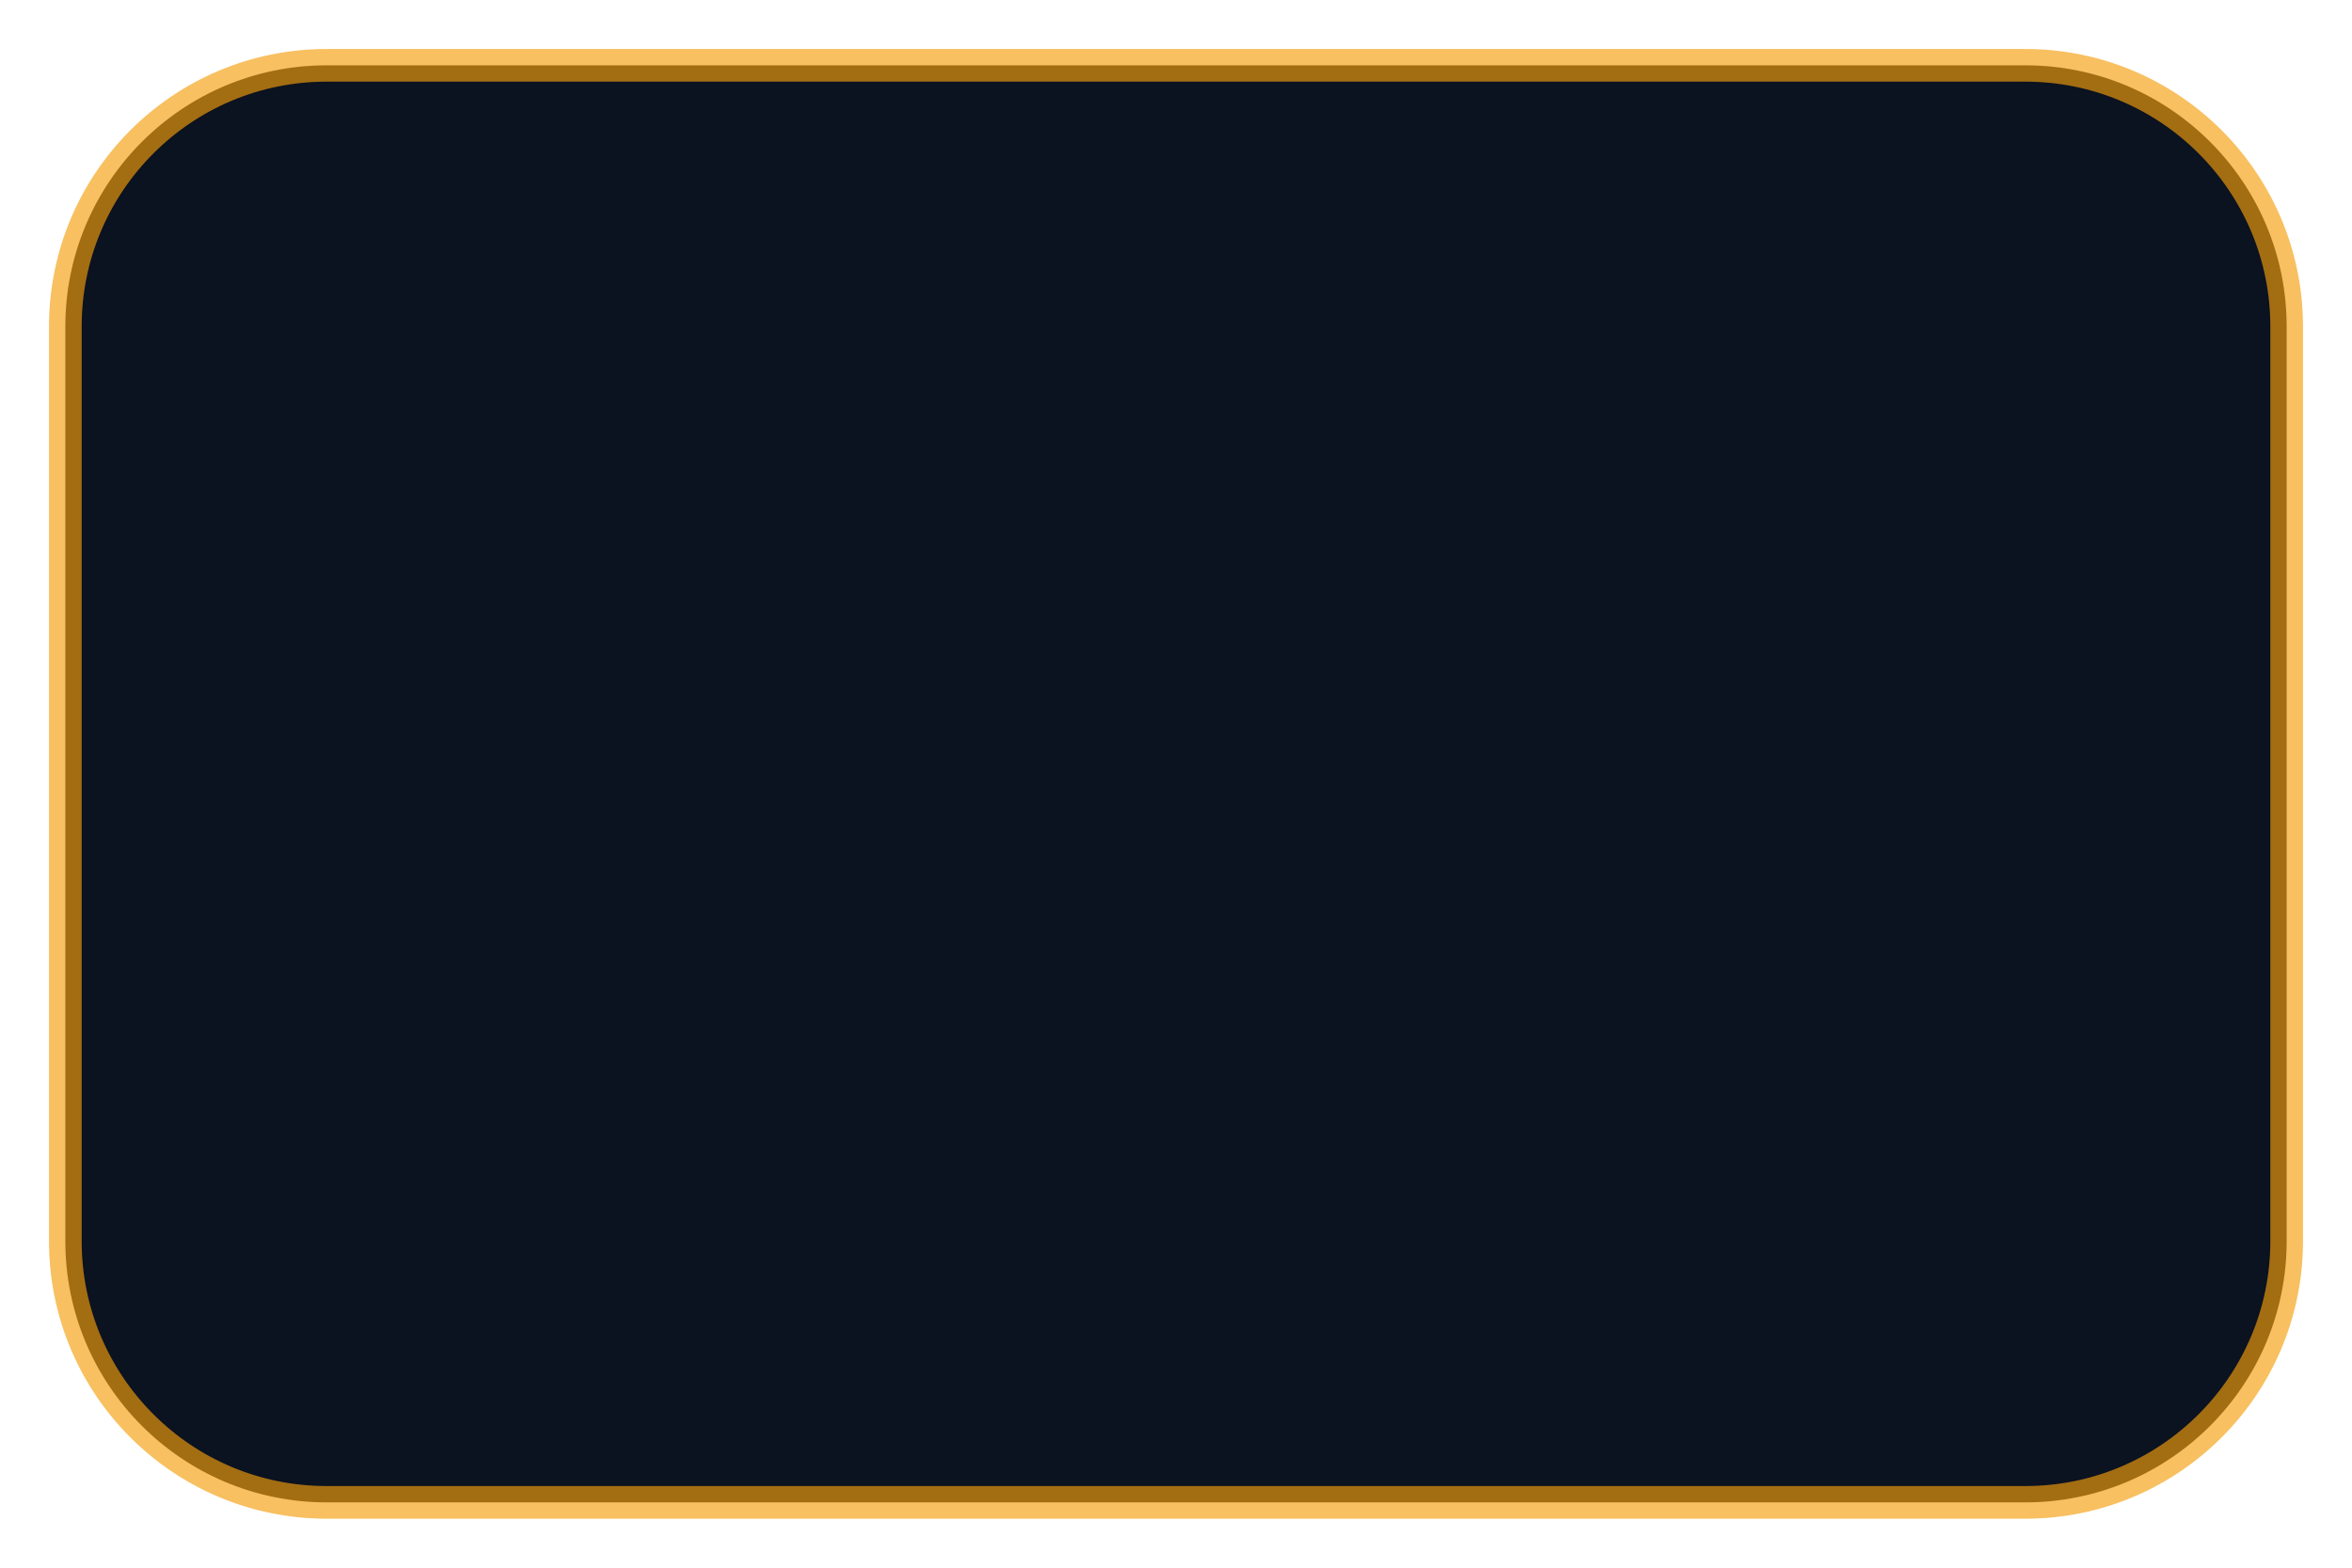
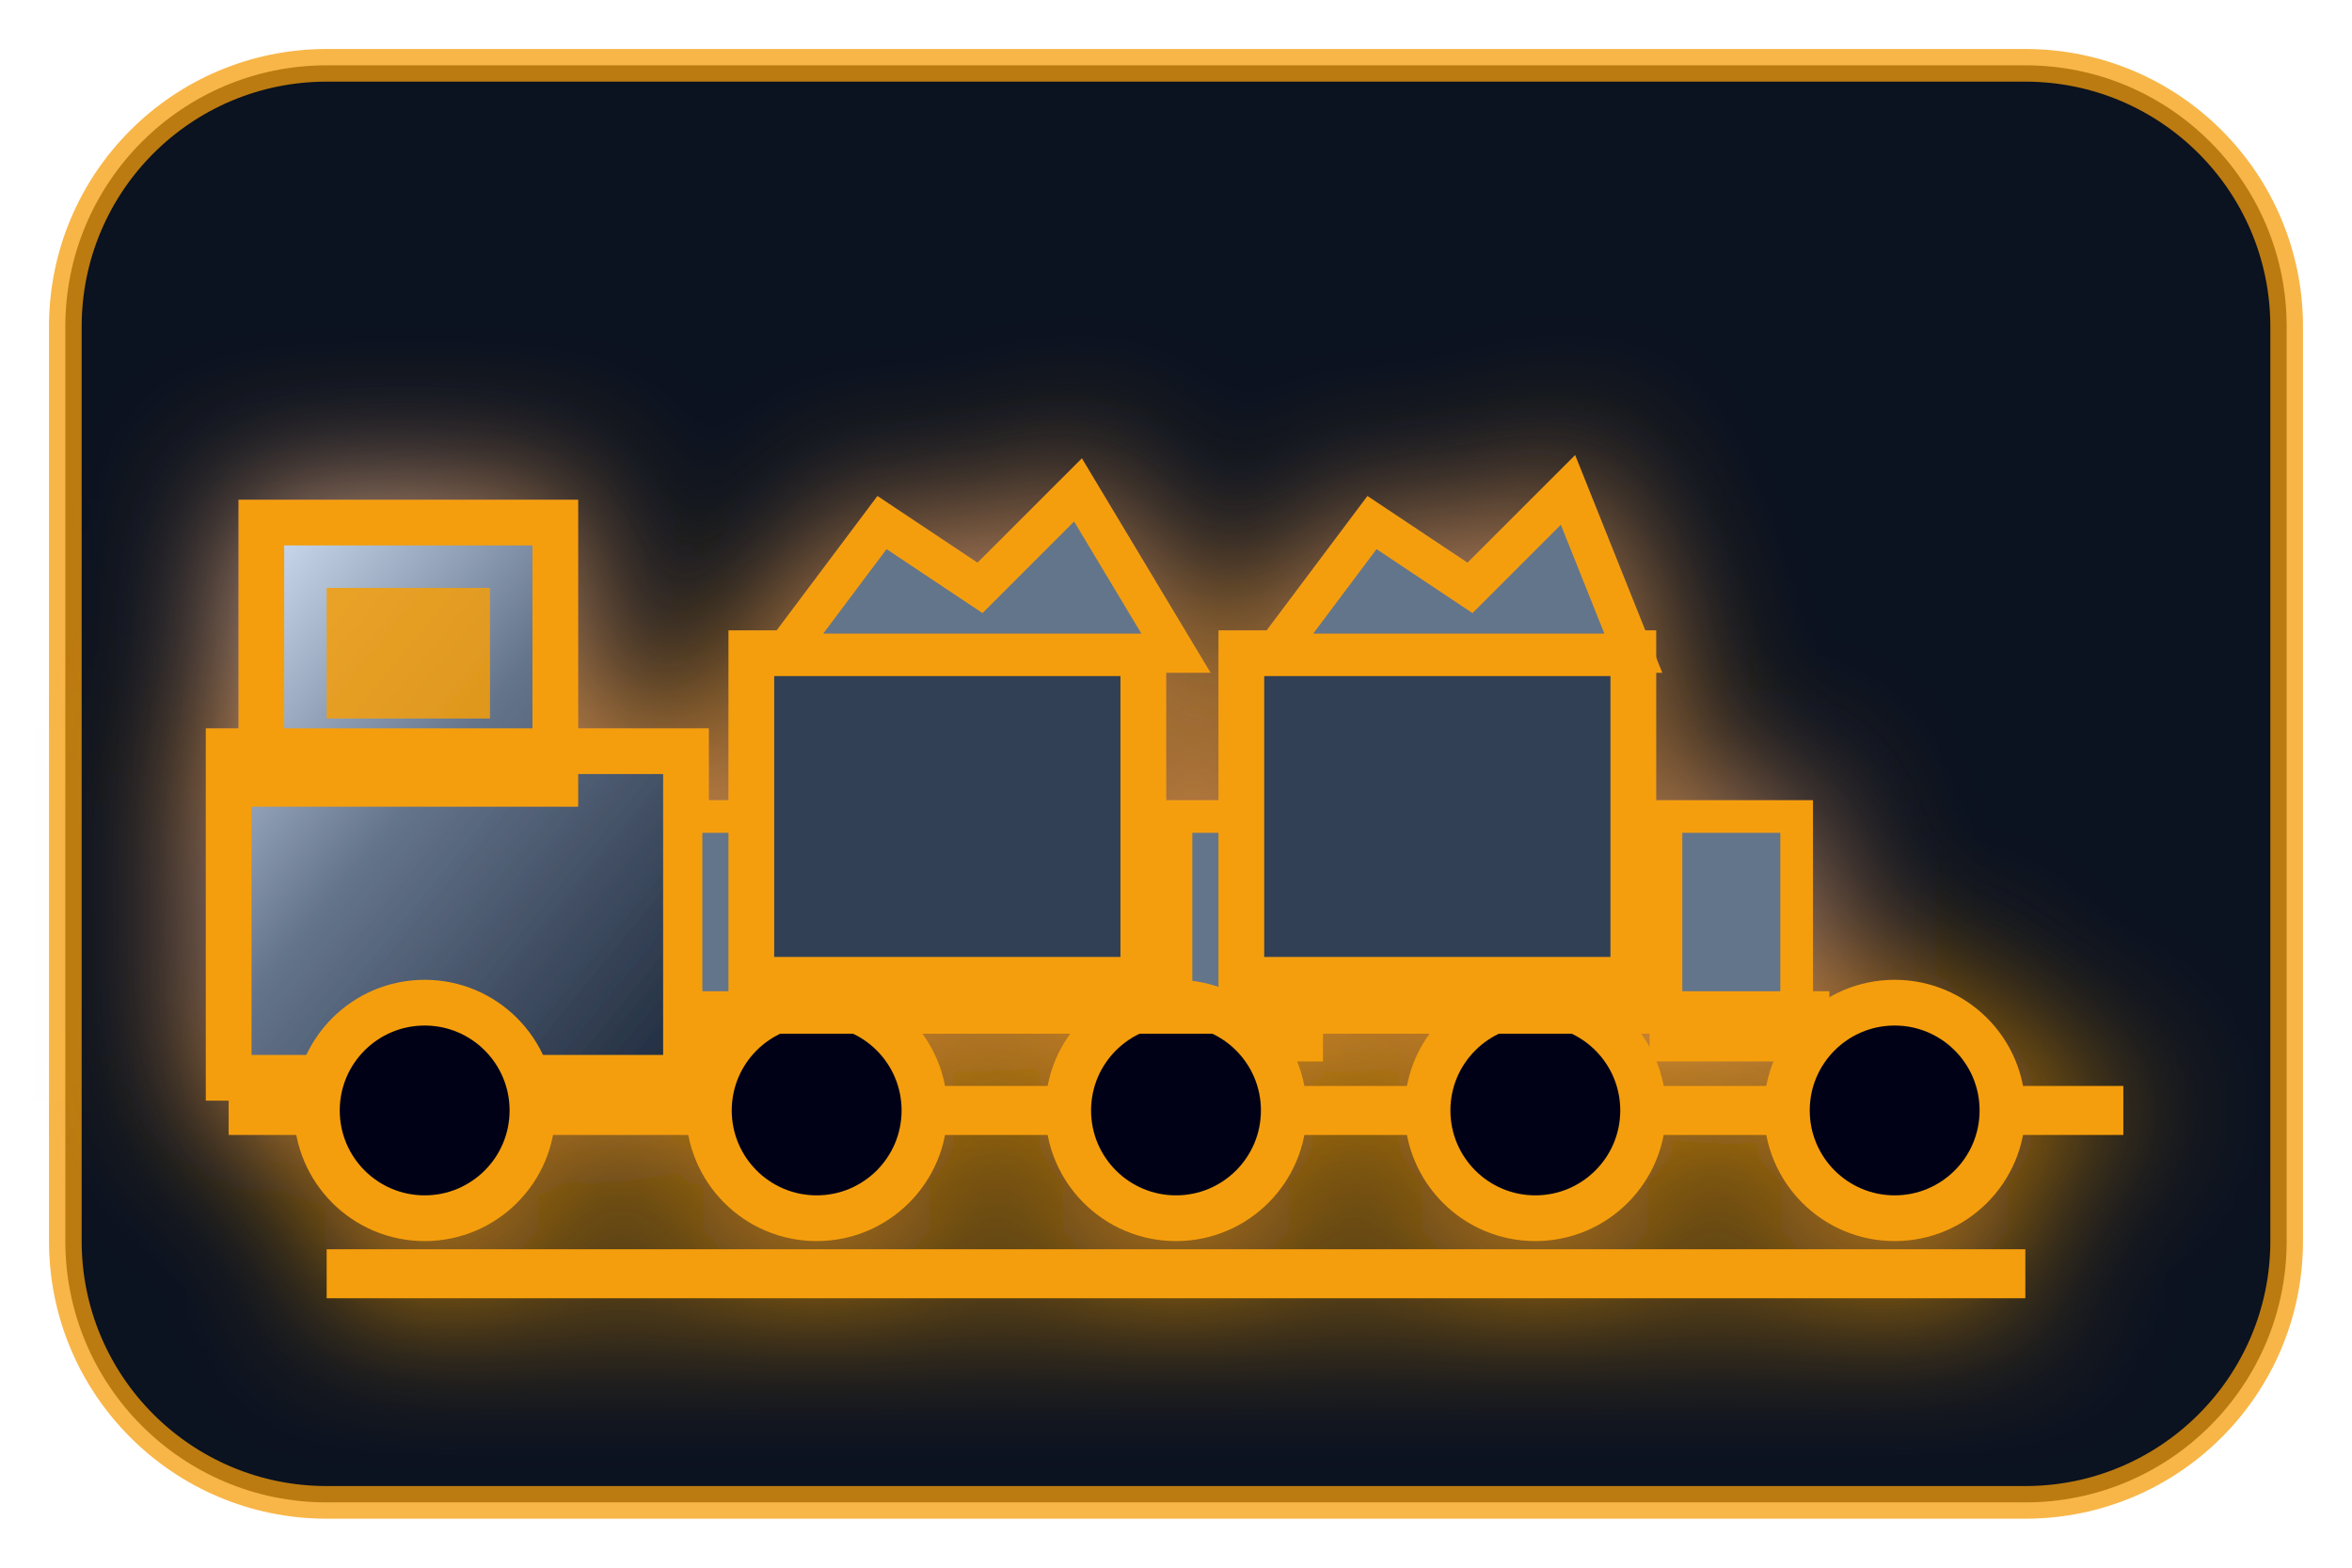
<svg xmlns="http://www.w3.org/2000/svg" viewBox="0 0 72 48" role="img" aria-labelledby="title desc">
  <defs>
    <linearGradient id="metal" x1="0" y1="0" x2="1" y2="1">
      <stop offset="0" stop-color="#dbeafe" />
      <stop offset=".45" stop-color="#64748b" />
      <stop offset="1" stop-color="#1e293b" />
    </linearGradient>
    <filter id="glow" x="-40%" y="-40%" width="180%" height="180%">
-       <feGaussianBlur stdDeviation="2.4" result="b" />
+       <feGaussianBlur stdDeviation="2.2" result="b" />
      <feMerge>
        <feMergeNode in="b" />
        <feMergeNode in="SourceGraphic" />
      </feMerge>
    </filter>
  </defs>
-   <rect x="2" y="2" width="68" height="44" rx="8" fill="#0b1220" stroke="#f59e0b" stroke-opacity=".65" />
-   <g filter="url(#glow)" />
+   <rect x="2" y="2" width="68" height="44" rx="8" fill="#0b1220" stroke="#f59e0b" stroke-opacity=".75" />
+   <g filter="url(#glow)">
+     <path d="M7 34h58M10 39h52" stroke="#f59e0b" stroke-width="1.5" fill="none" />
+     <path d="M7 23h14v10H7zM8 16h9v8H8z" fill="url(#metal)" stroke="#f59e0b" stroke-width="1.4" />
+     <path d="M10 18h5v4h-5z" fill="#f59e0b" opacity=".85" />
+     <path d="M21 25h4v7h-4zM36 25h4v7h-4zM51 25h4v7h-4z" fill="#64748b" stroke="#f59e0b" stroke-width="1" />
+     <g fill="#020617" stroke="#f59e0b" stroke-width="1.4">
+       <circle cx="13" cy="34" r="3.3" />
+       <circle cx="25" cy="34" r="3.3" />
+       <circle cx="36" cy="34" r="3.3" />
+       <circle cx="47" cy="34" r="3.3" />
+       <circle cx="58" cy="34" r="3.3" />
+     </g>
+     <path d="M23 20h12v10H23zM38 20h12v10H38z" fill="#334155" stroke="#f59e0b" stroke-width="1.4" />
+     <path d="M24 20l3-4 3 2 3-3 3 5zM39 20l3-4 3 2 3-3 2 5z" fill="#64748b" stroke="#f59e0b" stroke-width="1.2" />
+     <path d="M21 31h35" stroke="#f59e0b" stroke-width="1.3" fill="none" />
+   </g>
</svg>
